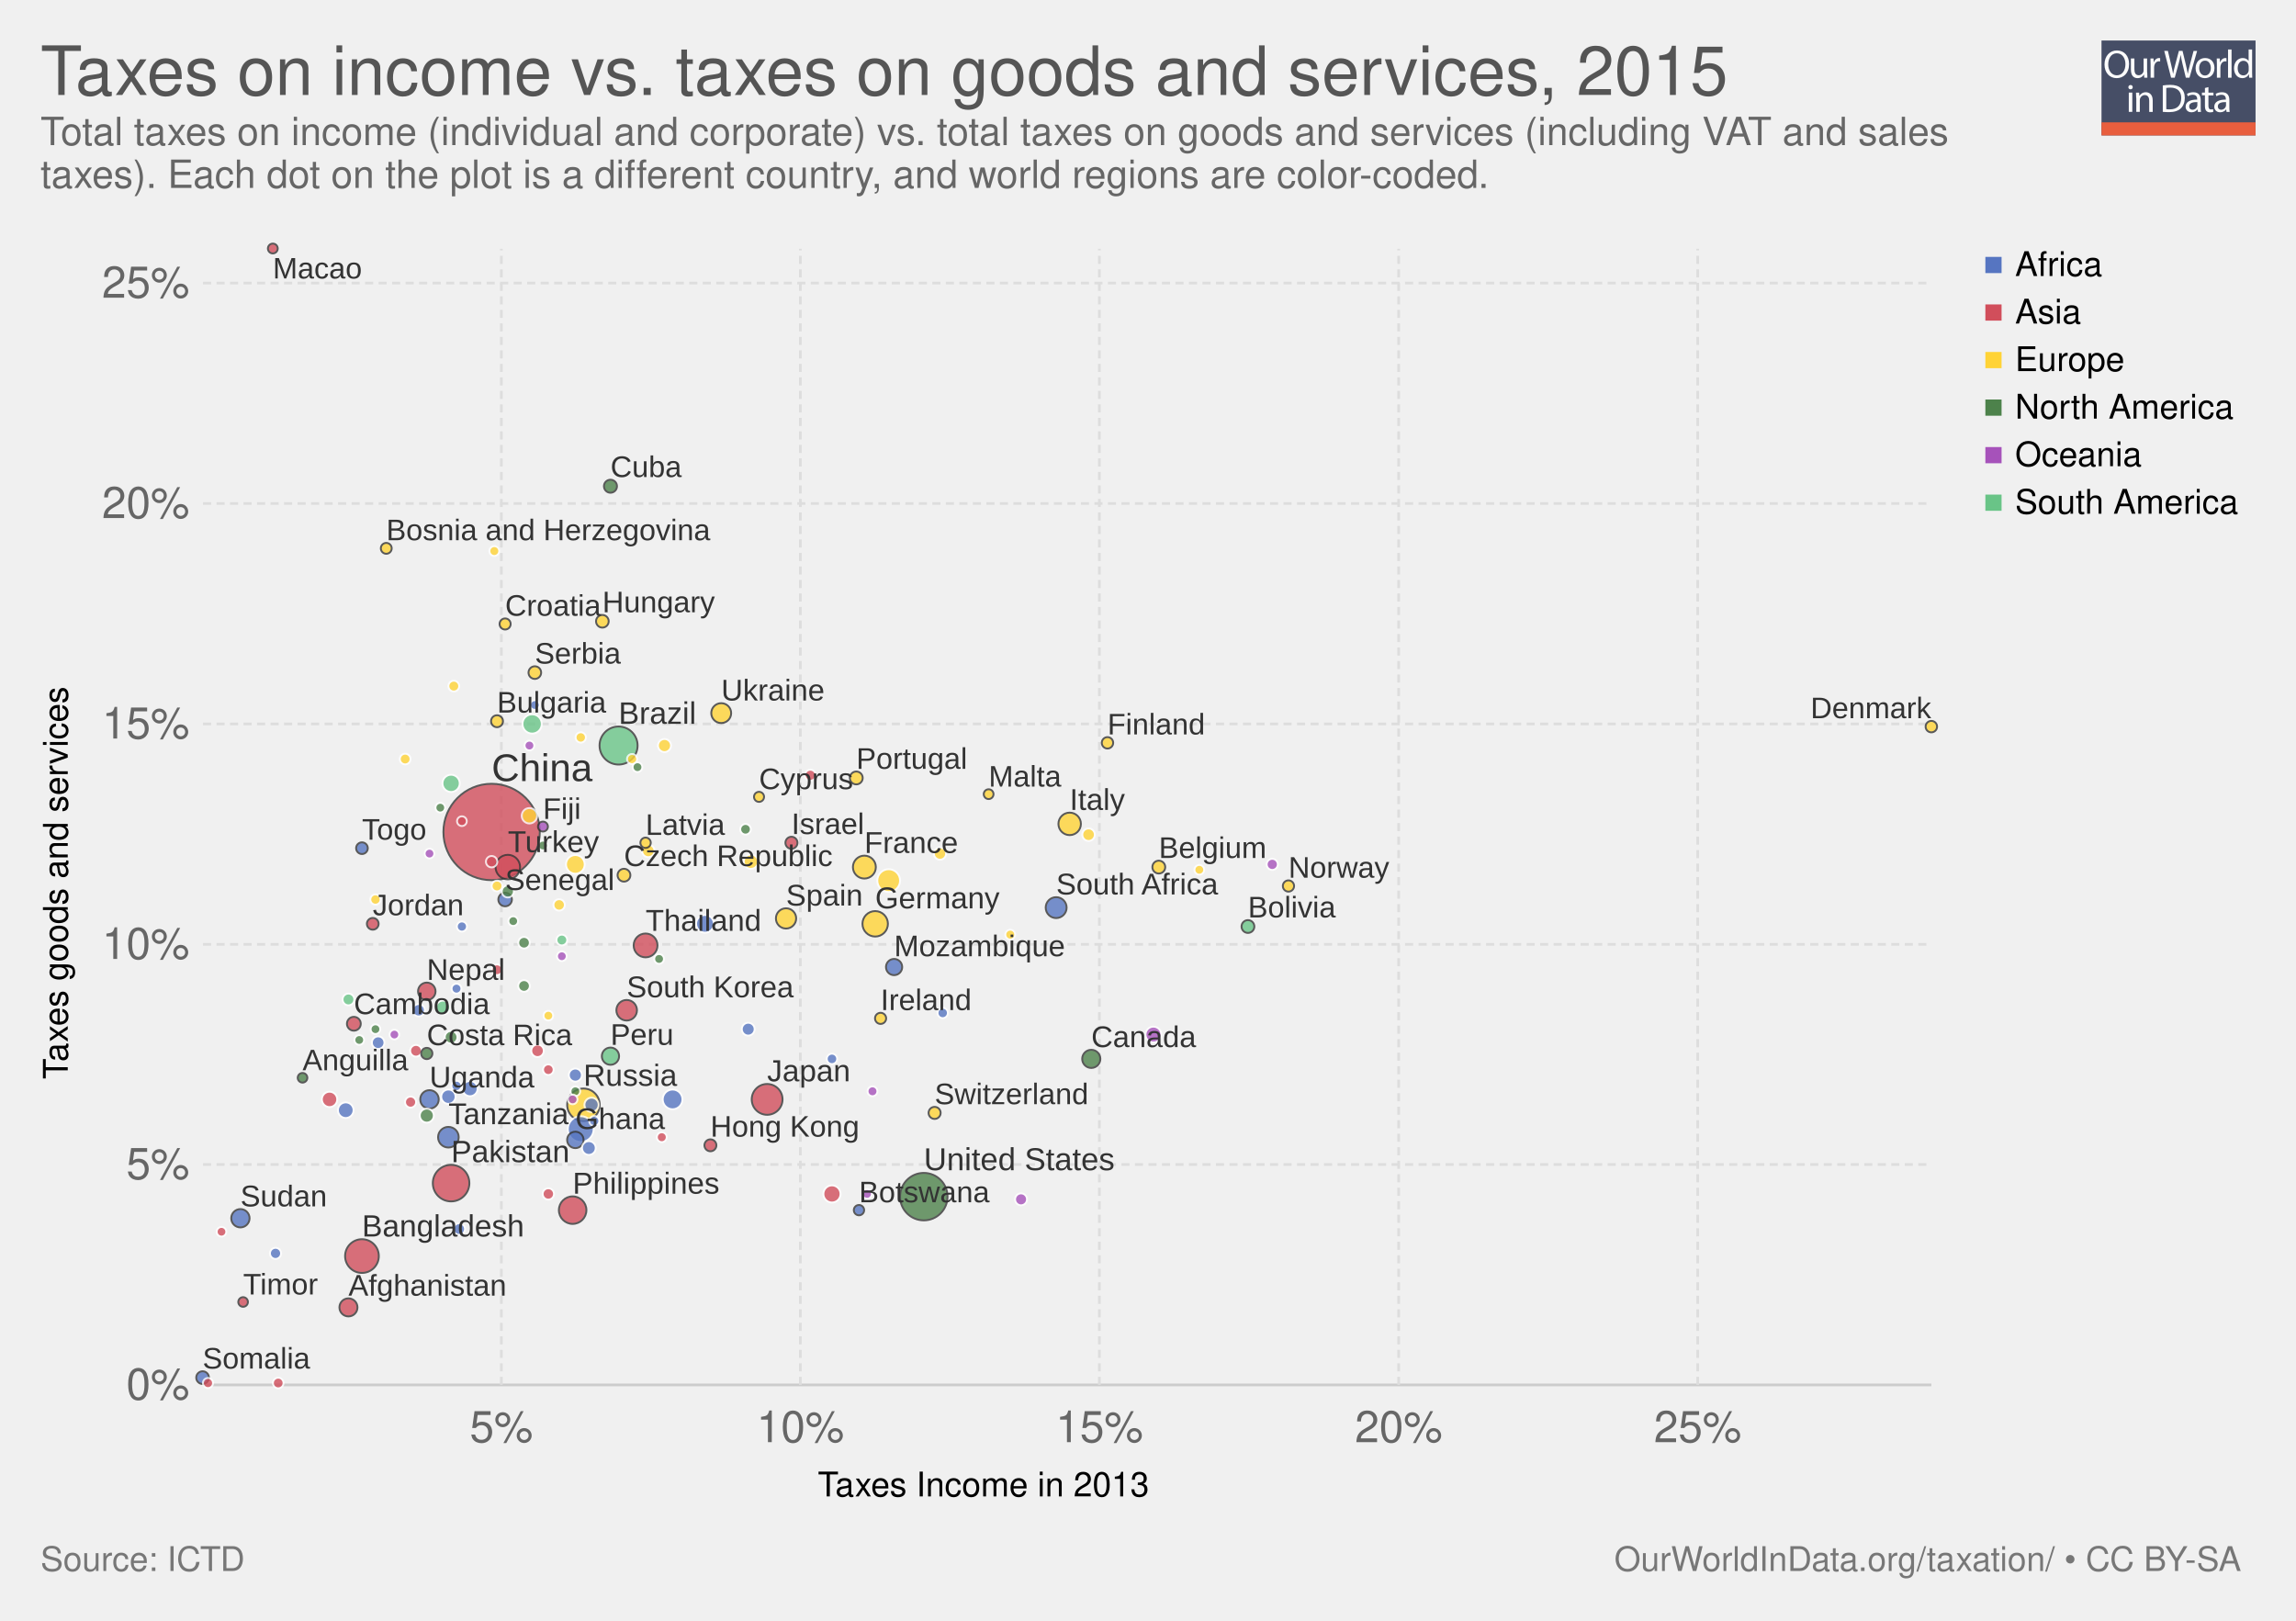
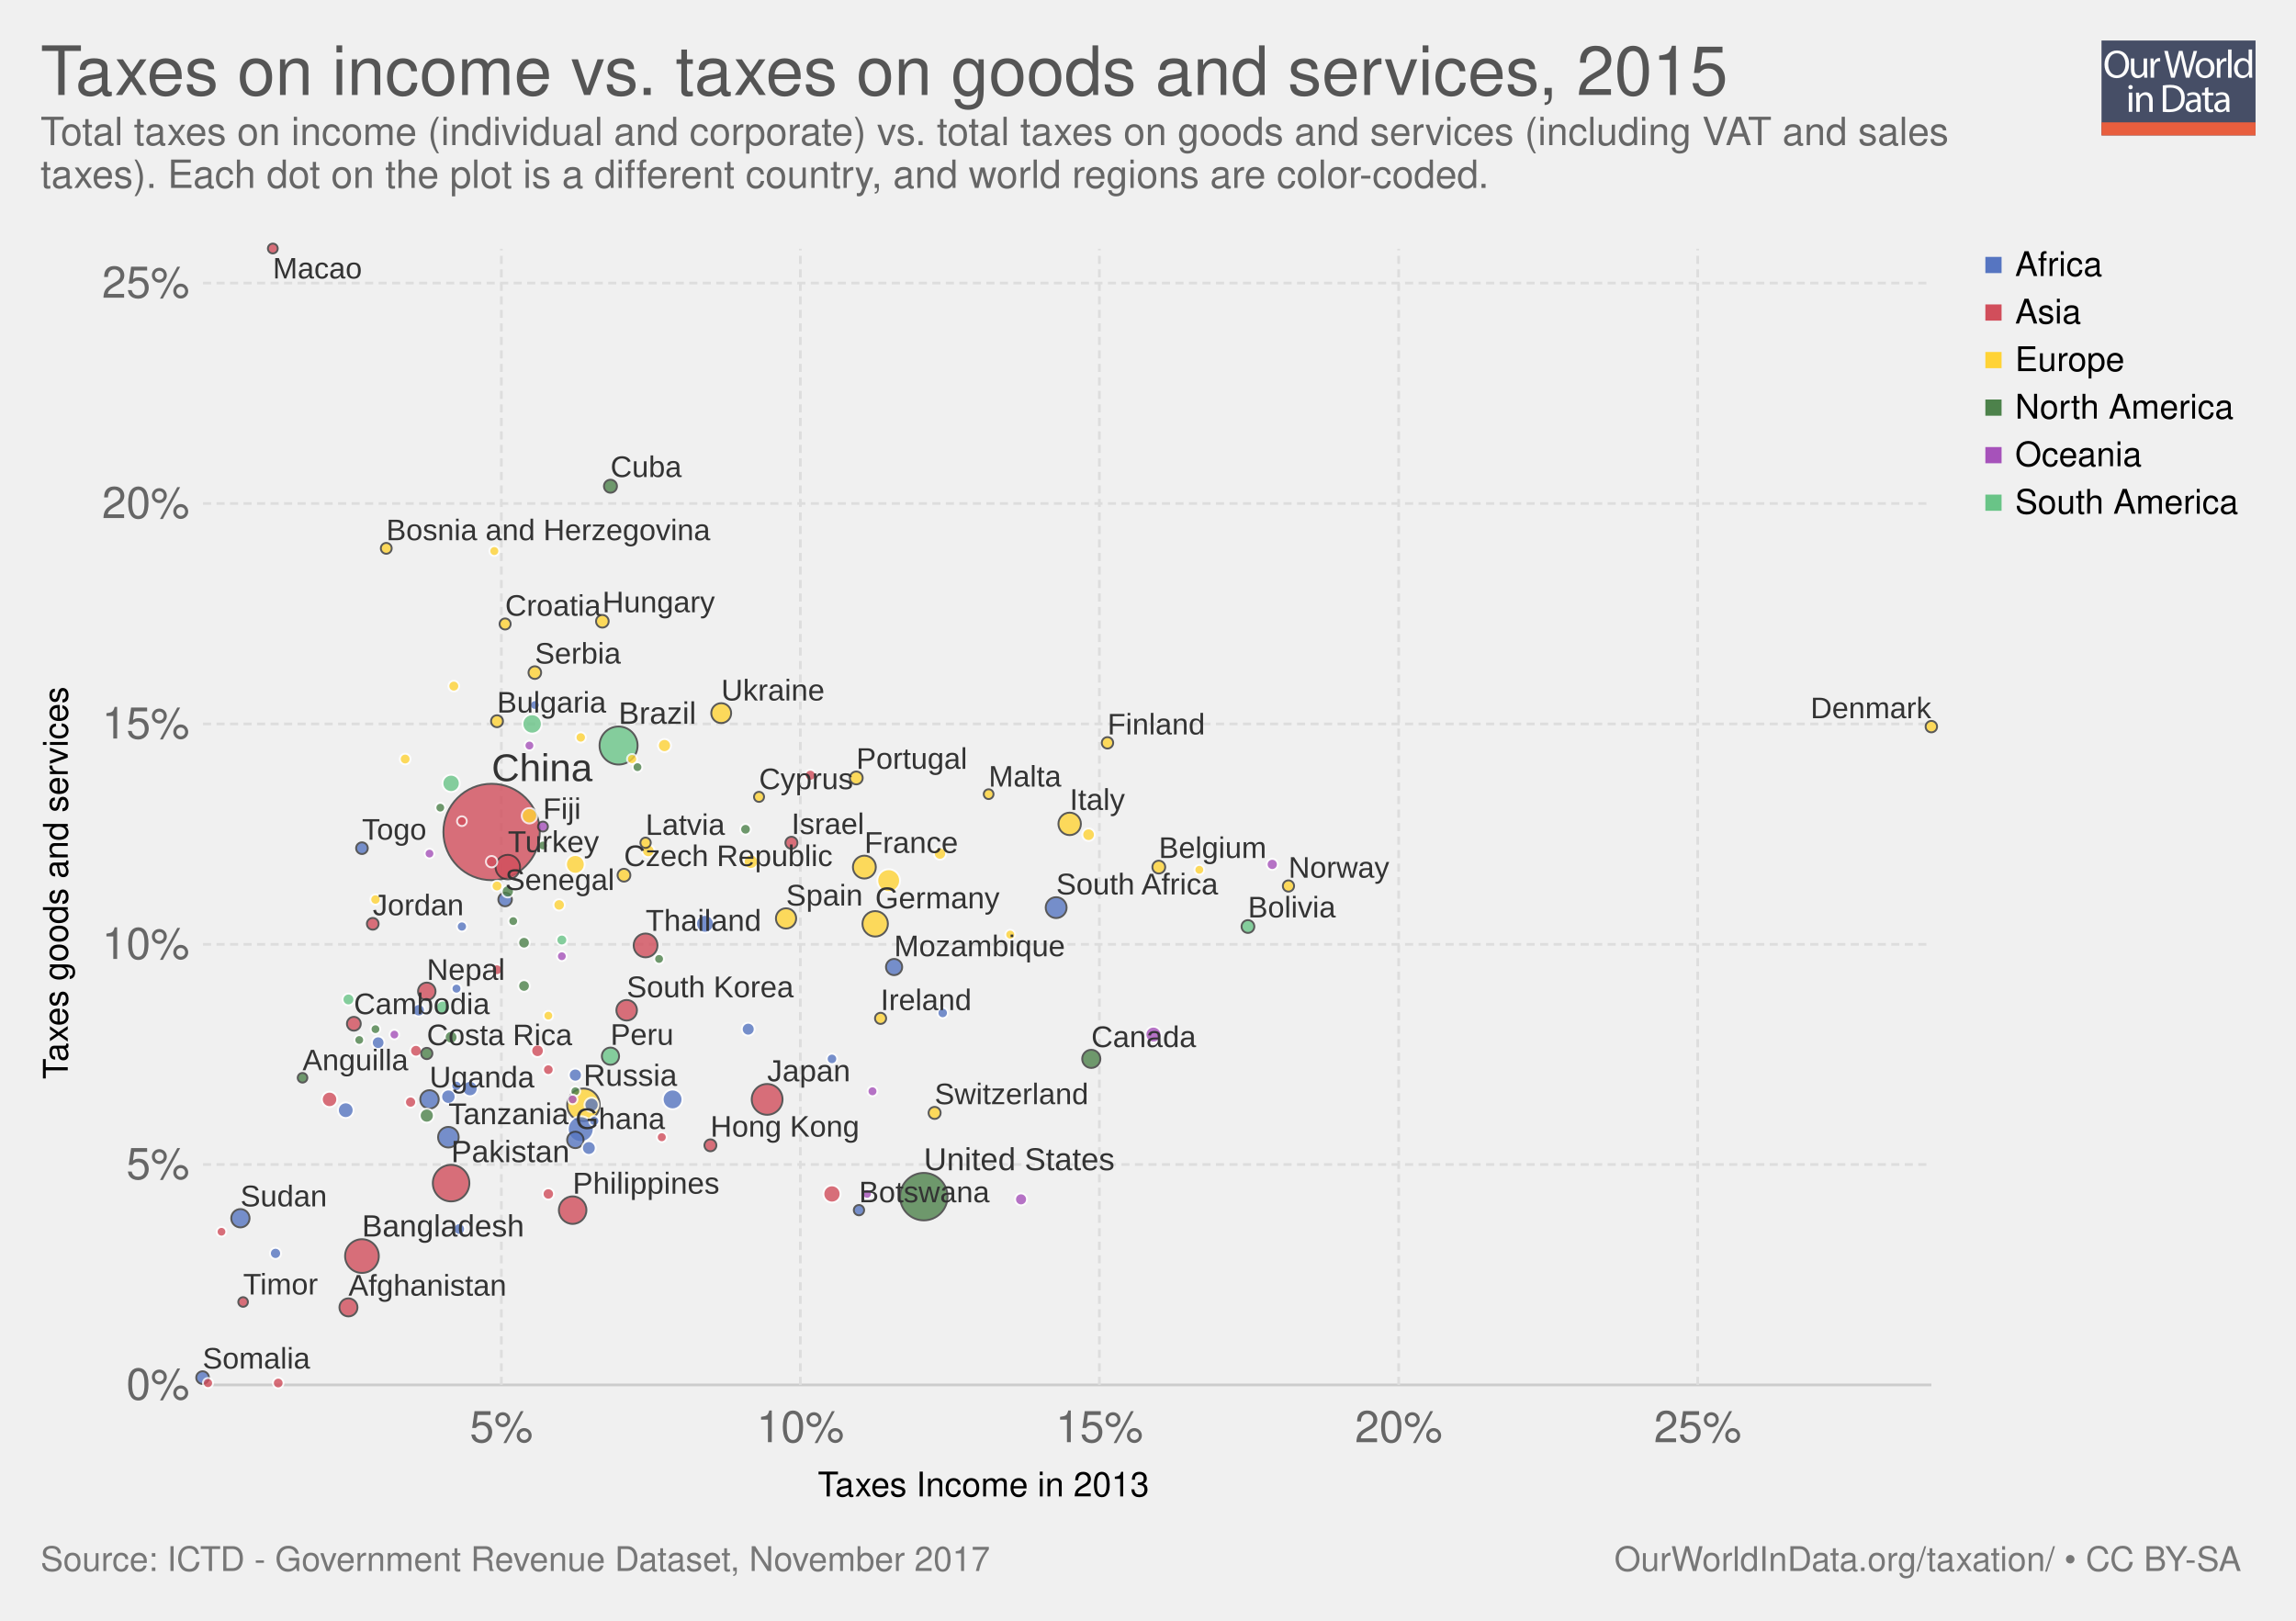
<svg xmlns="http://www.w3.org/2000/svg" xmlns:xlink="http://www.w3.org/1999/xlink" version="1.1" style="font-family: 'Helvetica Neue', Helvetica, Arial, sans-serif; font-size: 18px; background-color: white; text-rendering: optimizeLegibility; -webkit-font-smoothing: antialiased;" width="850" height="600">
  <g class="ChartTab">
    <g class="HeaderView">
      <g opacity="0.8" transform="translate(778, 15) scale(0.27)">
        <a xlink:href="https://ourworldindata.org" target="_blank">
          <g>
            <rect x="0" y="0" fill="#1B2543" width="211.2" height="130.1" />
            <rect x="0" y="112.2" fill="#E63912" width="211.2" height="17.9" />
            <g>
              <rect x="1.2" y="12.3" fill="none" width="210.2" height="99.2" />
              <path fill="#FFFFFF" d="M37.8,32.2c0,12.7-7.7,19.4-17.1,19.4c-9.7,0-16.6-7.5-16.6-18.7c0-11.7,7.3-19.3,17.1-19.3 C31.3,13.7,37.8,21.3,37.8,32.2z M9.2,32.8c0,7.9,4.3,14.9,11.8,14.9c7.5,0,11.8-6.9,11.8-15.3c0-7.3-3.8-14.9-11.8-14.9 C13.1,17.5,9.2,24.8,9.2,32.8z" />
              <path fill="#FFFFFF" d="M62.7,43.8c0,2.7,0.1,5.1,0.2,7.2h-4.3l-0.3-4.3h-0.1c-1.3,2.1-4,4.9-8.8,4.9c-4.2,0-9.1-2.3-9.1-11.6 V24.6h4.8v14.6c0,5,1.5,8.4,5.9,8.4c3.2,0,5.5-2.2,6.3-4.4c0.3-0.7,0.4-1.6,0.4-2.5V24.6h4.8V43.8z" />
              <path fill="#FFFFFF" d="M67.3,32.8c0-3.1-0.1-5.8-0.2-8.2h4.2l0.2,5.2h0.2c1.2-3.5,4.1-5.8,7.3-5.8c0.5,0,0.9,0.1,1.4,0.2v4.5 c-0.5-0.1-1-0.2-1.6-0.2c-3.4,0-5.8,2.6-6.5,6.2c-0.1,0.7-0.2,1.4-0.2,2.2V51h-4.8V32.8z" />
              <path fill="#FFFFFF" d="M95.4,51l-9.4-36.8h5l4.4,18.6c1.1,4.6,2.1,9.2,2.7,12.7h0.1c0.6-3.7,1.8-8,3-12.8l4.9-18.5h5l4.5,18.7 c1,4.4,2,8.7,2.6,12.6h0.1c0.8-4,1.8-8.1,3-12.7l4.9-18.5h4.9L120.6,51h-5L111,31.9c-1.1-4.7-1.9-8.3-2.4-12h-0.1 c-0.7,3.7-1.5,7.3-2.8,12L100.4,51H95.4z" />
              <path fill="#FFFFFF" d="M154.9,37.6c0,9.8-6.8,14-13.2,14c-7.2,0-12.7-5.2-12.7-13.6c0-8.8,5.8-14,13.1-14 C149.8,24,154.9,29.5,154.9,37.6z M133.9,37.9c0,5.8,3.3,10.1,8,10.1c4.6,0,8-4.3,8-10.3c0-4.5-2.2-10.1-7.9-10.1 C136.3,27.6,133.9,32.8,133.9,37.9z" />
              <path fill="#FFFFFF" d="M158.2,32.8c0-3.1-0.1-5.8-0.2-8.2h4.2l0.2,5.2h0.2c1.2-3.5,4.1-5.8,7.3-5.8c0.5,0,0.9,0.1,1.4,0.2v4.5 c-0.5-0.1-1-0.2-1.6-0.2c-3.4,0-5.8,2.6-6.5,6.2c-0.1,0.7-0.2,1.4-0.2,2.2V51h-4.8V32.8z" />
              <path fill="#FFFFFF" d="M173.5,12.3h4.8V51h-4.8V12.3z" />
              <path fill="#FFFFFF" d="M206.5,12.3v31.9c0,2.3,0.1,5,0.2,6.8h-4.3l-0.2-4.6H202c-1.5,2.9-4.7,5.2-9,5.2 c-6.4,0-11.3-5.4-11.3-13.4c-0.1-8.8,5.4-14.2,11.9-14.2c4,0,6.8,1.9,8,4h0.1V12.3H206.5z M201.7,35.4c0-0.6-0.1-1.4-0.2-2 c-0.7-3.1-3.3-5.6-6.9-5.6c-5,0-7.9,4.4-7.9,10.2c0,5.3,2.6,9.8,7.8,9.8c3.2,0,6.2-2.1,7.1-5.7c0.2-0.7,0.2-1.3,0.2-2.1V35.4z" />
              <path fill="#FFFFFF" d="M42.8,64c0.1,1.6-1.1,2.9-3.1,2.9c-1.7,0-2.9-1.3-2.9-2.9c0-1.7,1.3-3,3-3C41.7,61,42.8,62.3,42.8,64z M37.4,97.8V71.4h4.8v26.4H37.4z" />
              <path fill="#FFFFFF" d="M47.5,78.6c0-2.7-0.1-5-0.2-7.1h4.3l0.3,4.4h0.1c1.3-2.5,4.4-5,8.8-5c3.7,0,9.4,2.2,9.4,11.2v15.8h-4.8 V82.6c0-4.3-1.6-7.8-6.1-7.8c-3.2,0-5.6,2.2-6.5,4.9c-0.2,0.6-0.3,1.4-0.3,2.2v15.9h-4.8V78.6z" />
              <path fill="#FFFFFF" d="M84,61.6c2.9-0.4,6.3-0.8,10.1-0.8c6.8,0,11.7,1.6,14.9,4.6c3.3,3,5.2,7.3,5.2,13.2c0,6-1.9,10.9-5.3,14.3 c-3.4,3.4-9.1,5.3-16.3,5.3c-3.4,0-6.2-0.2-8.6-0.4V61.6z M88.8,94.1c1.2,0.2,3,0.3,4.8,0.3c10.2,0,15.7-5.7,15.7-15.6 c0.1-8.7-4.9-14.2-14.9-14.2c-2.5,0-4.3,0.2-5.6,0.5V94.1z" />
              <path fill="#FFFFFF" d="M132.1,97.8l-0.4-3.3h-0.2c-1.5,2.1-4.3,3.9-8.1,3.9c-5.4,0-8.1-3.8-8.1-7.6c0-6.4,5.7-9.9,15.9-9.8v-0.5 c0-2.2-0.6-6.1-6-6.1c-2.5,0-5,0.8-6.9,2l-1.1-3.2c2.2-1.4,5.4-2.3,8.7-2.3c8.1,0,10.1,5.5,10.1,10.8v9.9c0,2.3,0.1,4.5,0.4,6.3 H132.1z M131.4,84.4c-5.3-0.1-11.2,0.8-11.2,5.9c0,3.1,2.1,4.6,4.5,4.6c3.4,0,5.6-2.2,6.4-4.4c0.2-0.5,0.3-1,0.3-1.5V84.4z" />
              <path fill="#FFFFFF" d="M146.6,63.9v7.6h6.9v3.7h-6.9v14.2c0,3.3,0.9,5.1,3.6,5.1c1.3,0,2.2-0.2,2.8-0.3l0.2,3.6 c-0.9,0.4-2.4,0.7-4.3,0.7c-2.2,0-4-0.7-5.2-2c-1.4-1.4-1.9-3.8-1.9-6.9V75.1h-4.1v-3.7h4.1v-6.3L146.6,63.9z" />
              <path fill="#FFFFFF" d="M171.4,97.8l-0.4-3.3h-0.2c-1.5,2.1-4.3,3.9-8.1,3.9c-5.4,0-8.1-3.8-8.1-7.6c0-6.4,5.7-9.9,15.9-9.8v-0.5 c0-2.2-0.6-6.1-6-6.1c-2.5,0-5,0.8-6.9,2l-1.1-3.2c2.2-1.4,5.4-2.3,8.7-2.3c8.1,0,10.1,5.5,10.1,10.8v9.9c0,2.3,0.1,4.5,0.4,6.3 H171.4z M170.7,84.4c-5.3-0.1-11.2,0.8-11.2,5.9c0,3.1,2.1,4.6,4.5,4.6c3.4,0,5.6-2.2,6.4-4.4c0.2-0.5,0.3-1,0.3-1.5V84.4z" />
            </g>
          </g>
        </a>
      </g>
      <a href="https://ourworldindata.org/grapher/taxes-on-income-vs-taxes-on-goods-and-services" target="_blank">
        <text font-size="25.20" x="15.0" y="35.2" fill="#555">
          <tspan x="15" y="35.16">Taxes on income vs. taxes on goods and services, 2015</tspan>
        </text>
      </a>
      <text font-size="14.40" x="15.0" y="53.7" fill="#666">
        <tspan x="15" y="53.72">Total taxes on income (individual and corporate) vs. total taxes on goods and services (including VAT and sales</tspan>
        <tspan x="15" y="69.56">taxes). Each dot on the plot is a different country, and world regions are color-coded.</tspan>
      </text>
    </g>
    <g>
      <g class="AxisBoxView">
        <g class="HorizontalAxis">
          <text font-size="12.60" x="302.8" y="554.0">
            <tspan x="302.756" y="553.98">Taxes Income in 2013</tspan>
          </text>
          <text x="185.6" y="533.9" fill="#666" text-anchor="middle" font-size="16.2">5%</text>
          <text x="296.3" y="533.9" fill="#666" text-anchor="middle" font-size="16.2">10%</text>
          <text x="407" y="533.9" fill="#666" text-anchor="middle" font-size="16.2">15%</text>
          <text x="517.8" y="533.9" fill="#666" text-anchor="middle" font-size="16.2">20%</text>
          <text x="628.5" y="533.9" fill="#666" text-anchor="middle" font-size="16.2">25%</text>
        </g>
        <g class="VerticalAxis">
          <text font-size="12.60" x="-399.5" y="25.1" transform="rotate(-90)">
            <tspan x="-399.522" y="25.08">Taxes  goods and services</tspan>
          </text>
          <text x="70.16" y="512.7" fill="#666" dominant-baseline="middle" text-anchor="end" font-size="16.2">0%</text>
          <text x="70.16" y="431.1" fill="#666" dominant-baseline="middle" text-anchor="end" font-size="16.2">5%</text>
          <text x="70.16" y="349.6" fill="#666" dominant-baseline="middle" text-anchor="end" font-size="16.2">10%</text>
          <text x="70.16" y="268" fill="#666" dominant-baseline="middle" text-anchor="end" font-size="16.2">15%</text>
          <text x="70.16" y="186.4" fill="#666" dominant-baseline="middle" text-anchor="end" font-size="16.2">20%</text>
          <text x="70.16" y="104.8" fill="#666" dominant-baseline="middle" text-anchor="end" font-size="16.2">25%</text>
        </g>
        <g class="AxisGridLines">
          <line x1="75.16" y1="512.7" x2="715.00" y2="512.7" stroke="#ccc" />
          <line x1="75.16" y1="431.1" x2="715.00" y2="431.1" stroke="#ddd" stroke-dasharray="3,2" />
          <line x1="75.16" y1="349.6" x2="715.00" y2="349.6" stroke="#ddd" stroke-dasharray="3,2" />
          <line x1="75.16" y1="268" x2="715.00" y2="268" stroke="#ddd" stroke-dasharray="3,2" />
          <line x1="75.16" y1="186.4" x2="715.00" y2="186.4" stroke="#ddd" stroke-dasharray="3,2" />
          <line x1="75.16" y1="104.8" x2="715.00" y2="104.8" stroke="#ddd" stroke-dasharray="3,2" />
        </g>
        <g class="AxisGridLines">
          <line x1="185.6" y1="512.70" x2="185.6" y2="92.10" stroke="#ddd" stroke-dasharray="3,2" />
          <line x1="296.3" y1="512.70" x2="296.3" y2="92.10" stroke="#ddd" stroke-dasharray="3,2" />
          <line x1="407" y1="512.70" x2="407" y2="92.10" stroke="#ddd" stroke-dasharray="3,2" />
          <line x1="517.8" y1="512.70" x2="517.8" y2="92.10" stroke="#ddd" stroke-dasharray="3,2" />
          <line x1="628.5" y1="512.70" x2="628.5" y2="92.10" stroke="#ddd" stroke-dasharray="3,2" />
        </g>
      </g>
      <g clip-path="url(#scatterBounds-1)" font-family="Arial Narrow, Arial, sans-serif" class="PointsWithLabels clickable">
        <rect x="75.162" y="92.1" width="639.838" height="420.6" fill="rgba(255,255,255,0)" />
        <defs>
          <clipPath id="scatterBounds-1">
            <rect x="65.162" y="82.1" width="659.838" height="440.6" />
          </clipPath>
        </defs>
        <g class="key-China_0">
          <circle cx="182.00" cy="308.00" r="17.84" fill="#d14e5b" opacity="0.8" stroke="#333" stroke-width="0.7" />
        </g>
        <g class="key-United-States_0">
          <circle cx="342.00" cy="443.00" r="8.78" fill="#4d824b" opacity="0.8" stroke="#333" stroke-width="0.7" />
        </g>
        <g class="key-Brazil_0">
          <circle cx="229.00" cy="276.00" r="7.04" fill="#69c487" opacity="0.8" stroke="#333" stroke-width="0.7" />
        </g>
        <g class="key-Pakistan_0">
          <circle cx="167.00" cy="438.00" r="6.76" fill="#d14e5b" opacity="0.8" stroke="#333" stroke-width="0.7" />
        </g>
        <g class="key-Bangladesh_0">
          <circle cx="134.00" cy="465.00" r="6.24" fill="#d14e5b" opacity="0.8" stroke="#333" stroke-width="0.7" />
        </g>
        <g class="key-Russia_0">
          <circle cx="216.00" cy="409.00" r="6.02" fill="#ffd336" opacity="0.8" stroke="#333" stroke-width="0.7" />
        </g>
        <g class="key-Japan_0">
          <circle cx="284.00" cy="407.00" r="5.70" fill="#d14e5b" opacity="0.8" stroke="#333" stroke-width="0.7" />
        </g>
        <g class="key-Philippines_0">
          <circle cx="212.00" cy="448.00" r="5.09" fill="#d14e5b" opacity="0.8" stroke="#333" stroke-width="0.7" />
        </g>
        <g class="key-Egypt_0">
          <circle cx="215.00" cy="418.00" r="4.79" fill="#5675c1" opacity="0.8" stroke="#fff" stroke-width="0.7" />
        </g>
        <g class="key-Germany_0">
          <circle cx="324.00" cy="342.00" r="4.71" fill="#ffd336" opacity="0.8" stroke="#333" stroke-width="0.7" />
        </g>
        <g class="key-Turkey_0">
          <circle cx="188.00" cy="321.00" r="4.54" fill="#d14e5b" opacity="0.8" stroke="#333" stroke-width="0.7" />
        </g>
        <g class="key-Thailand_0">
          <circle cx="239.00" cy="350.00" r="4.41" fill="#d14e5b" opacity="0.8" stroke="#333" stroke-width="0.7" />
        </g>
        <g class="key-France_0">
          <circle cx="320.00" cy="321.00" r="4.24" fill="#ffd336" opacity="0.8" stroke="#333" stroke-width="0.7" />
        </g>
        <g class="key-United-Kingdom_0">
          <circle cx="329.00" cy="326.00" r="4.22" fill="#ffd336" opacity="0.8" stroke="#fff" stroke-width="0.7" />
        </g>
        <g class="key-Italy_0">
          <circle cx="396.00" cy="305.00" r="4.16" fill="#ffd336" opacity="0.8" stroke="#333" stroke-width="0.7" />
        </g>
        <g class="key-South-Africa_0">
          <circle cx="391.00" cy="336.00" r="3.87" fill="#5675c1" opacity="0.8" stroke="#333" stroke-width="0.7" />
        </g>
        <g class="key-Tanzania_0">
          <circle cx="166.00" cy="421.00" r="3.82" fill="#5675c1" opacity="0.8" stroke="#333" stroke-width="0.7" />
        </g>
        <g class="key-South-Korea_0">
          <circle cx="232.00" cy="374.00" r="3.81" fill="#d14e5b" opacity="0.8" stroke="#333" stroke-width="0.7" />
        </g>
        <g class="key-Spain_0">
          <circle cx="291.00" cy="340.00" r="3.75" fill="#ffd336" opacity="0.8" stroke="#333" stroke-width="0.7" />
        </g>
        <g class="key-Ukraine_0">
          <circle cx="267.00" cy="264.00" r="3.68" fill="#ffd336" opacity="0.8" stroke="#333" stroke-width="0.7" />
        </g>
        <g class="key-Kenya_0">
          <circle cx="249.00" cy="407.00" r="3.66" fill="#5675c1" opacity="0.8" stroke="#fff" stroke-width="0.7" />
        </g>
        <g class="key-Argentina_0">
          <circle cx="197.00" cy="268.00" r="3.58" fill="#69c487" opacity="0.8" stroke="#fff" stroke-width="0.7" />
        </g>
        <g class="key-Poland_0">
          <circle cx="213.00" cy="320.00" r="3.47" fill="#ffd336" opacity="0.8" stroke="#fff" stroke-width="0.7" />
        </g>
        <g class="key-Uganda_0">
          <circle cx="159.00" cy="407.00" r="3.42" fill="#5675c1" opacity="0.8" stroke="#333" stroke-width="0.7" />
        </g>
        <g class="key-Sudan_0">
          <circle cx="89.00" cy="451.00" r="3.39" fill="#5675c1" opacity="0.8" stroke="#333" stroke-width="0.7" />
        </g>
        <g class="key-Canada_0">
          <circle cx="404.00" cy="392.00" r="3.36" fill="#4d824b" opacity="0.8" stroke="#333" stroke-width="0.7" />
        </g>
        <g class="key-Afghanistan_0">
          <circle cx="129.00" cy="484.00" r="3.34" fill="#d14e5b" opacity="0.8" stroke="#333" stroke-width="0.7" />
        </g>
        <g class="key-Morocco_0">
          <circle cx="261.00" cy="342.00" r="3.29" fill="#5675c1" opacity="0.8" stroke="#fff" stroke-width="0.7" />
        </g>
        <g class="key-Nepal_0">
          <circle cx="158.00" cy="367.00" r="3.24" fill="#d14e5b" opacity="0.8" stroke="#333" stroke-width="0.7" />
        </g>
        <g class="key-Venezuela_0">
          <circle cx="167.00" cy="290.00" r="3.20" fill="#69c487" opacity="0.8" stroke="#fff" stroke-width="0.7" />
        </g>
        <g class="key-Peru_0">
          <circle cx="226.00" cy="391.00" r="3.19" fill="#69c487" opacity="0.8" stroke="#333" stroke-width="0.7" />
        </g>
        <g class="key-Malaysia_0">
          <circle cx="308.00" cy="442.00" r="3.18" fill="#d14e5b" opacity="0.8" stroke="#fff" stroke-width="0.7" />
        </g>
        <g class="key-Ghana_0">
          <circle cx="213.00" cy="422.00" r="3.04" fill="#5675c1" opacity="0.8" stroke="#333" stroke-width="0.7" />
        </g>
        <g class="key-Mozambique_0">
          <circle cx="331.00" cy="358.00" r="3.00" fill="#5675c1" opacity="0.8" stroke="#333" stroke-width="0.7" />
        </g>
        <g class="key-Australia_0">
          <circle cx="427.00" cy="383.00" r="2.93" fill="#a652ba" opacity="0.8" stroke="#fff" stroke-width="0.7" />
        </g>
        <g class="key-Madagascar_0">
          <circle cx="128.00" cy="411.00" r="2.90" fill="#5675c1" opacity="0.8" stroke="#fff" stroke-width="0.7" />
        </g>
        <g class="key-Sri-Lanka_0">
          <circle cx="122.00" cy="407.00" r="2.85" fill="#d14e5b" opacity="0.8" stroke="#fff" stroke-width="0.7" />
        </g>
        <g class="key-Romania_0">
          <circle cx="196.00" cy="302.00" r="2.85" fill="#ffd336" opacity="0.8" stroke="#fff" stroke-width="0.7" />
        </g>
        <g class="key-Cameroon_0">
          <circle cx="174.00" cy="403.00" r="2.83" fill="#5675c1" opacity="0.8" stroke="#fff" stroke-width="0.7" />
        </g>
        <g class="key-Mali_0">
          <circle cx="166.00" cy="406.00" r="2.66" fill="#5675c1" opacity="0.8" stroke="#fff" stroke-width="0.7" />
        </g>
        <g class="key-Netherlands_0">
          <circle cx="278.00" cy="319.00" r="2.66" fill="#ffd336" opacity="0.8" stroke="#fff" stroke-width="0.7" />
        </g>
        <g class="key-Malawi_0">
          <circle cx="219.00" cy="409.00" r="2.64" fill="#5675c1" opacity="0.8" stroke="#fff" stroke-width="0.7" />
        </g>
        <g class="key-Guatemala_0">
          <circle cx="158.00" cy="413.00" r="2.60" fill="#4d824b" opacity="0.8" stroke="#fff" stroke-width="0.7" />
        </g>
        <g class="key-Ecuador_0">
          <circle cx="164.00" cy="373.00" r="2.58" fill="#69c487" opacity="0.8" stroke="#fff" stroke-width="0.7" />
        </g>
        <g class="key-Cambodia_0">
          <circle cx="131.00" cy="379.00" r="2.56" fill="#d14e5b" opacity="0.8" stroke="#333" stroke-width="0.7" />
        </g>
        <g class="key-Zambia_0">
          <circle cx="218.00" cy="425.00" r="2.55" fill="#5675c1" opacity="0.8" stroke="#fff" stroke-width="0.7" />
        </g>
        <g class="key-Senegal_0">
          <circle cx="187.00" cy="333.00" r="2.51" fill="#5675c1" opacity="0.8" stroke="#333" stroke-width="0.7" />
        </g>
        <g class="key-Rwanda_0">
          <circle cx="213.00" cy="398.00" r="2.42" fill="#5675c1" opacity="0.8" stroke="#fff" stroke-width="0.7" />
        </g>
        <g class="key-Greece_0">
          <circle cx="246.00" cy="276.00" r="2.42" fill="#ffd336" opacity="0.8" stroke="#fff" stroke-width="0.7" />
        </g>
        <g class="key-Cuba_0">
          <circle cx="226.00" cy="180.00" r="2.41" fill="#4d824b" opacity="0.8" stroke="#333" stroke-width="0.7" />
        </g>
        <g class="key-Belgium_0">
          <circle cx="429.00" cy="321.00" r="2.38" fill="#ffd336" opacity="0.8" stroke="#333" stroke-width="0.7" />
        </g>
        <g class="key-Tunisia_0">
          <circle cx="277.00" cy="381.00" r="2.38" fill="#5675c1" opacity="0.8" stroke="#fff" stroke-width="0.7" />
        </g>
        <g class="key-Portugal_0">
          <circle cx="317.00" cy="288.00" r="2.38" fill="#ffd336" opacity="0.8" stroke="#333" stroke-width="0.7" />
        </g>
        <g class="key-Czech-Republic_0">
          <circle cx="231.00" cy="324.00" r="2.37" fill="#ffd336" opacity="0.8" stroke="#333" stroke-width="0.7" />
        </g>
        <g class="key-Bolivia_0">
          <circle cx="462.00" cy="343.00" r="2.37" fill="#69c487" opacity="0.8" stroke="#333" stroke-width="0.7" />
        </g>
        <g class="key-Dominican-Republic_0">
          <circle cx="167.00" cy="384.00" r="2.36" fill="#4d824b" opacity="0.8" stroke="#fff" stroke-width="0.7" />
        </g>
        <g class="key-Somalia_0">
          <circle cx="75.00" cy="510.00" r="2.35" fill="#5675c1" opacity="0.8" stroke="#333" stroke-width="0.7" />
        </g>
        <g class="key-Hungary_0">
          <circle cx="223.00" cy="230.00" r="2.34" fill="#ffd336" opacity="0.8" stroke="#333" stroke-width="0.7" />
        </g>
        <g class="key-Serbia_0">
          <circle cx="198.00" cy="249.00" r="2.34" fill="#ffd336" opacity="0.8" stroke="#333" stroke-width="0.7" />
        </g>
        <g class="key-Benin_0">
          <circle cx="140.00" cy="386.00" r="2.33" fill="#5675c1" opacity="0.8" stroke="#fff" stroke-width="0.7" />
        </g>
        <g class="key-Sweden_0">
          <circle cx="403.00" cy="309.00" r="2.32" fill="#ffd336" opacity="0.8" stroke="#fff" stroke-width="0.7" />
        </g>
        <g class="key-Azerbaijan_0">
          <circle cx="199.00" cy="389.00" r="2.32" fill="#d14e5b" opacity="0.8" stroke="#fff" stroke-width="0.7" />
        </g>
        <g class="key-Belarus_0">
          <circle cx="240.00" cy="315.00" r="2.32" fill="#ffd336" opacity="0.8" stroke="#fff" stroke-width="0.7" />
        </g>
        <g class="key-Burundi_0">
          <circle cx="155.00" cy="374.00" r="2.29" fill="#5675c1" opacity="0.8" stroke="#fff" stroke-width="0.7" />
        </g>
        <g class="key-Austria_0">
          <circle cx="348.00" cy="316.00" r="2.27" fill="#ffd336" opacity="0.8" stroke="#fff" stroke-width="0.7" />
        </g>
        <g class="key-Honduras_0">
          <circle cx="188.00" cy="330.00" r="2.25" fill="#4d824b" opacity="0.8" stroke="#fff" stroke-width="0.7" />
        </g>
        <g class="key-Israel_0">
          <circle cx="293.00" cy="312.00" r="2.23" fill="#d14e5b" opacity="0.8" stroke="#333" stroke-width="0.7" />
        </g>
        <g class="key-Switzerland_0">
          <circle cx="346.00" cy="412.00" r="2.23" fill="#ffd336" opacity="0.8" stroke="#333" stroke-width="0.7" />
        </g>
        <g class="key-Bulgaria_0">
          <circle cx="184.00" cy="267.00" r="2.21" fill="#ffd336" opacity="0.8" stroke="#333" stroke-width="0.7" />
        </g>
        <g class="key-Papua-New-Guinea_0">
          <circle cx="378.00" cy="444.00" r="2.21" fill="#a652ba" opacity="0.8" stroke="#fff" stroke-width="0.7" />
        </g>
        <g class="key-Hong-Kong_0">
          <circle cx="263.00" cy="424.00" r="2.21" fill="#d14e5b" opacity="0.8" stroke="#333" stroke-width="0.7" />
        </g>
        <g class="key-Paraguay_0">
          <circle cx="129.00" cy="370.00" r="2.18" fill="#69c487" opacity="0.8" stroke="#fff" stroke-width="0.7" />
        </g>
        <g class="key-Jordan_0">
          <circle cx="138.00" cy="342.00" r="2.17" fill="#d14e5b" opacity="0.8" stroke="#333" stroke-width="0.7" />
        </g>
        <g class="key-Laos_0">
          <circle cx="154.00" cy="389.00" r="2.16" fill="#d14e5b" opacity="0.8" stroke="#fff" stroke-width="0.7" />
        </g>
        <g class="key-Togo_0">
          <circle cx="134.00" cy="314.00" r="2.16" fill="#5675c1" opacity="0.8" stroke="#333" stroke-width="0.7" />
        </g>
        <g class="key-El-Salvador_0">
          <circle cx="194.00" cy="365.00" r="2.15" fill="#4d824b" opacity="0.8" stroke="#fff" stroke-width="0.7" />
        </g>
        <g class="key-Sierra-Leone_0">
          <circle cx="170.00" cy="455.00" r="2.15" fill="#5675c1" opacity="0.8" stroke="#fff" stroke-width="0.7" />
        </g>
        <g class="key-Nicaragua_0">
          <circle cx="194.00" cy="349.00" r="2.14" fill="#4d824b" opacity="0.8" stroke="#fff" stroke-width="0.7" />
        </g>
        <g class="key-Denmark_0">
          <circle cx="715.00" cy="269.00" r="2.12" fill="#ffd336" opacity="0.8" stroke="#333" stroke-width="0.7" />
        </g>
        <g class="key-Kyrgyzstan_0">
          <circle cx="182.00" cy="319.00" r="2.11" fill="#d14e5b" opacity="0.8" stroke="#fff" stroke-width="0.7" />
        </g>
        <g class="key-Slovakia_0">
          <circle cx="207.00" cy="335.00" r="2.11" fill="#ffd336" opacity="0.8" stroke="#fff" stroke-width="0.7" />
        </g>
        <g class="key-Finland_0">
          <circle cx="410.00" cy="275.00" r="2.11" fill="#ffd336" opacity="0.8" stroke="#333" stroke-width="0.7" />
        </g>
        <g class="key-Singapore_0">
          <circle cx="203.00" cy="442.00" r="2.10" fill="#d14e5b" opacity="0.8" stroke="#fff" stroke-width="0.7" />
        </g>
        <g class="key-Norway_0">
          <circle cx="477.00" cy="328.00" r="2.08" fill="#ffd336" opacity="0.8" stroke="#333" stroke-width="0.7" />
        </g>
        <g class="key-Costa-Rica_0">
          <circle cx="158.00" cy="390.00" r="2.08" fill="#4d824b" opacity="0.8" stroke="#333" stroke-width="0.7" />
        </g>
        <g class="key-Central-African-Republic_0">
          <circle cx="102.00" cy="464.00" r="2.06" fill="#5675c1" opacity="0.8" stroke="#fff" stroke-width="0.7" />
        </g>
        <g class="key-Ireland_0">
          <circle cx="326.00" cy="377.00" r="2.06" fill="#ffd336" opacity="0.8" stroke="#333" stroke-width="0.7" />
        </g>
        <g class="key-New-Zealand_0">
          <circle cx="471.00" cy="320.00" r="2.06" fill="#a652ba" opacity="0.8" stroke="#fff" stroke-width="0.7" />
        </g>
        <g class="key-Croatia_0">
          <circle cx="187.00" cy="231.00" r="2.05" fill="#ffd336" opacity="0.8" stroke="#333" stroke-width="0.7" />
        </g>
        <g class="key-Lebanon_0">
          <circle cx="152.00" cy="408.00" r="2.05" fill="#d14e5b" opacity="0.8" stroke="#fff" stroke-width="0.7" />
        </g>
        <g class="key-Georgia_0">
          <circle cx="300.00" cy="287.00" r="2.04" fill="#d14e5b" opacity="0.8" stroke="#fff" stroke-width="0.7" />
        </g>
        <g class="key-Bosnia-and-Herzegovina_0">
          <circle cx="143.00" cy="203.00" r="2.01" fill="#ffd336" opacity="0.8" stroke="#333" stroke-width="0.7" />
        </g>
        <g class="key-Moldova_0">
          <circle cx="168.00" cy="254.00" r="2.00" fill="#ffd336" opacity="0.8" stroke="#fff" stroke-width="0.7" />
        </g>
        <g class="key-Uruguay_0">
          <circle cx="208.00" cy="348.00" r="1.99" fill="#69c487" opacity="0.8" stroke="#fff" stroke-width="0.7" />
        </g>
        <g class="key-Lithuania_0">
          <circle cx="184.00" cy="328.00" r="1.99" fill="#ffd336" opacity="0.8" stroke="#fff" stroke-width="0.7" />
        </g>
        <g class="key-Albania_0">
          <circle cx="150.00" cy="281.00" r="1.98" fill="#ffd336" opacity="0.8" stroke="#fff" stroke-width="0.7" />
        </g>
        <g class="key-Armenia_0">
          <circle cx="184.00" cy="359.00" r="1.98" fill="#d14e5b" opacity="0.8" stroke="#fff" stroke-width="0.7" />
        </g>
        <g class="key-Oman_0">
          <circle cx="103.00" cy="512.00" r="1.97" fill="#d14e5b" opacity="0.8" stroke="#fff" stroke-width="0.7" />
        </g>
        <g class="key-Mongolia_0">
          <circle cx="203.00" cy="396.00" r="1.96" fill="#d14e5b" opacity="0.8" stroke="#fff" stroke-width="0.7" />
        </g>
        <g class="key-Jamaica_0">
          <circle cx="276.00" cy="307.00" r="1.96" fill="#4d824b" opacity="0.8" stroke="#fff" stroke-width="0.7" />
        </g>
        <g class="key-Namibia_0">
          <circle cx="308.00" cy="392.00" r="1.93" fill="#5675c1" opacity="0.8" stroke="#fff" stroke-width="0.7" />
        </g>
        <g class="key-Lesotho_0">
          <circle cx="349.00" cy="375.00" r="1.92" fill="#5675c1" opacity="0.8" stroke="#fff" stroke-width="0.7" />
        </g>
        <g class="key-Latvia_0">
          <circle cx="239.00" cy="312.00" r="1.92" fill="#ffd336" opacity="0.8" stroke="#333" stroke-width="0.7" />
        </g>
        <g class="key-Botswana_0">
          <circle cx="318.00" cy="448.00" r="1.91" fill="#5675c1" opacity="0.8" stroke="#333" stroke-width="0.7" />
        </g>
        <g class="key-Macedonia_0">
          <circle cx="139.00" cy="333.00" r="1.91" fill="#ffd336" opacity="0.8" stroke="#fff" stroke-width="0.7" />
        </g>
        <g class="key-Slovenia_0">
          <circle cx="215.00" cy="273.00" r="1.91" fill="#ffd336" opacity="0.8" stroke="#fff" stroke-width="0.7" />
        </g>
        <g class="key-Gambia_0">
          <circle cx="169.00" cy="402.00" r="1.90" fill="#5675c1" opacity="0.8" stroke="#fff" stroke-width="0.7" />
        </g>
        <g class="key-Bahrain_0">
          <circle cx="77.00" cy="512.00" r="1.87" fill="#d14e5b" opacity="0.8" stroke="#fff" stroke-width="0.7" />
        </g>
        <g class="key-Estonia_0">
          <circle cx="234.00" cy="281.00" r="1.87" fill="#ffd336" opacity="0.8" stroke="#fff" stroke-width="0.7" />
        </g>
        <g class="key-Mauritius_0">
          <circle cx="171.00" cy="343.00" r="1.87" fill="#5675c1" opacity="0.8" stroke="#fff" stroke-width="0.7" />
        </g>
        <g class="key-Swaziland_0">
          <circle cx="220.00" cy="415.00" r="1.86" fill="#5675c1" opacity="0.8" stroke="#fff" stroke-width="0.7" />
        </g>
        <g class="key-Cyprus_0">
          <circle cx="281.00" cy="295.00" r="1.86" fill="#ffd336" opacity="0.8" stroke="#333" stroke-width="0.7" />
        </g>
        <g class="key-Fiji_0">
          <circle cx="201.00" cy="306.00" r="1.84" fill="#a652ba" opacity="0.8" stroke="#333" stroke-width="0.7" />
        </g>
        <g class="key-Bhutan_0">
          <circle cx="245.00" cy="421.00" r="1.83" fill="#d14e5b" opacity="0.8" stroke="#fff" stroke-width="0.7" />
        </g>
        <g class="key-Montenegro_0">
          <circle cx="183.00" cy="204.00" r="1.82" fill="#ffd336" opacity="0.8" stroke="#fff" stroke-width="0.7" />
        </g>
        <g class="key-Solomon-Islands_0">
          <circle cx="323.00" cy="404.00" r="1.82" fill="#a652ba" opacity="0.8" stroke="#fff" stroke-width="0.7" />
        </g>
        <g class="key-Macao_0">
          <circle cx="101.00" cy="92.00" r="1.82" fill="#d14e5b" opacity="0.8" stroke="#333" stroke-width="0.7" />
        </g>
        <g class="key-Luxembourg_0">
          <circle cx="374.00" cy="346.00" r="1.82" fill="#ffd336" opacity="0.8" stroke="#fff" stroke-width="0.7" />
        </g>
        <g class="key-Cape-Verde_0">
          <circle cx="169.00" cy="366.00" r="1.82" fill="#5675c1" opacity="0.8" stroke="#fff" stroke-width="0.7" />
        </g>
        <g class="key-Malta_0">
          <circle cx="366.00" cy="294.00" r="1.81" fill="#ffd336" opacity="0.8" stroke="#333" stroke-width="0.7" />
        </g>
        <g class="key-Iceland_0">
          <circle cx="444.00" cy="322.00" r="1.80" fill="#ffd336" opacity="0.8" stroke="#fff" stroke-width="0.7" />
        </g>
        <g class="key-Belize_0">
          <circle cx="244.00" cy="355.00" r="1.80" fill="#4d824b" opacity="0.8" stroke="#fff" stroke-width="0.7" />
        </g>
        <g class="key-Maldives_0">
          <circle cx="171.00" cy="304.00" r="1.80" fill="#d14e5b" opacity="0.8" stroke="#fff" stroke-width="0.7" />
        </g>
        <g class="key-Barbados_0">
          <circle cx="236.00" cy="284.00" r="1.80" fill="#4d824b" opacity="0.8" stroke="#fff" stroke-width="0.7" />
        </g>
        <g class="key-Samoa_0">
          <circle cx="196.00" cy="276.00" r="1.80" fill="#a652ba" opacity="0.8" stroke="#fff" stroke-width="0.7" />
        </g>
        <g class="key-Saint-Lucia_0">
          <circle cx="213.00" cy="404.00" r="1.80" fill="#4d824b" opacity="0.8" stroke="#fff" stroke-width="0.7" />
        </g>
        <g class="key-Saint-Vincent-and-the-Grenadines_0">
          <circle cx="201.00" cy="313.00" r="1.79" fill="#4d824b" opacity="0.8" stroke="#fff" stroke-width="0.7" />
        </g>
        <g class="key-Grenada_0">
          <circle cx="139.00" cy="381.00" r="1.79" fill="#4d824b" opacity="0.8" stroke="#fff" stroke-width="0.7" />
        </g>
        <g class="key-Tonga_0">
          <circle cx="159.00" cy="316.00" r="1.79" fill="#a652ba" opacity="0.8" stroke="#fff" stroke-width="0.7" />
        </g>
        <g class="key-Kiribati_0">
          <circle cx="208.00" cy="354.00" r="1.79" fill="#a652ba" opacity="0.8" stroke="#fff" stroke-width="0.7" />
        </g>
        <g class="key-Antigua-and-Barbuda_0">
          <circle cx="133.00" cy="385.00" r="1.79" fill="#4d824b" opacity="0.8" stroke="#fff" stroke-width="0.7" />
        </g>
        <g class="key-Seychelles_0">
          <circle cx="198.00" cy="261.00" r="1.79" fill="#5675c1" opacity="0.8" stroke="#fff" stroke-width="0.7" />
        </g>
        <g class="key-Dominica_0">
          <circle cx="163.00" cy="299.00" r="1.79" fill="#4d824b" opacity="0.8" stroke="#fff" stroke-width="0.7" />
        </g>
        <g class="key-Marshall-Islands_0">
          <circle cx="212.00" cy="407.00" r="1.79" fill="#a652ba" opacity="0.8" stroke="#fff" stroke-width="0.7" />
        </g>
        <g class="key-Saint-Kitts-and-Nevis_0">
          <circle cx="190.00" cy="341.00" r="1.79" fill="#4d824b" opacity="0.8" stroke="#fff" stroke-width="0.7" />
        </g>
        <g class="key-San-Marino_0">
          <circle cx="203.00" cy="376.00" r="1.79" fill="#ffd336" opacity="0.8" stroke="#fff" stroke-width="0.7" />
        </g>
        <g class="key-Palau_0">
          <circle cx="146.00" cy="383.00" r="1.78" fill="#a652ba" opacity="0.8" stroke="#fff" stroke-width="0.7" />
        </g>
        <g class="key-Anguilla_0">
          <circle cx="112.00" cy="399.00" r="1.78" fill="#4d824b" opacity="0.8" stroke="#333" stroke-width="0.7" />
        </g>
        <g class="key-Tuvalu_0">
          <circle cx="321.00" cy="442.00" r="1.78" fill="#a652ba" opacity="0.8" stroke="#fff" stroke-width="0.7" />
        </g>
        <g class="key-Palestine_0">
          <circle cx="82.00" cy="456.00" r="1.78" fill="#d14e5b" opacity="0.8" stroke="#fff" stroke-width="0.7" />
        </g>
        <g class="key-Timor_0">
          <circle cx="90.00" cy="482.00" r="1.78" fill="#d14e5b" opacity="0.8" stroke="#333" stroke-width="0.7" />
        </g>
        <g fill="#333" class="backgroundLabels">
          <text x="182.00" y="289.16" font-size="14.30">China</text>
          <text x="342.00" y="433.22" font-size="11.77">United States</text>
          <text x="229.00" y="267.96" font-size="11.49">Brazil</text>
          <text x="167.00" y="430.24" font-size="11.44">Pakistan</text>
          <text x="134.00" y="457.76" font-size="11.37">Bangladesh</text>
          <text x="216.00" y="401.98" font-size="11.35">Russia</text>
          <text x="284.00" y="400.30" font-size="11.31">Japan</text>
          <text x="212.00" y="441.91" font-size="11.24">Philippines</text>
          <text x="324.00" y="336.29" font-size="11.20">Germany</text>
          <text x="188.00" y="315.46" font-size="11.18">Turkey</text>
          <text x="239.00" y="344.59" font-size="11.17">Thailand</text>
          <text x="320.00" y="315.76" font-size="11.15">France</text>
          <text x="396.00" y="299.84" font-size="11.15">Italy</text>
          <text x="391.00" y="331.13" font-size="11.12">South Africa</text>
          <text x="166.00" y="416.18" font-size="11.12">Tanzania</text>
          <text x="232.00" y="369.19" font-size="11.12">South Korea</text>
          <text x="291.00" y="335.25" font-size="11.11">Spain</text>
          <text x="267.00" y="259.32" font-size="11.11">Ukraine</text>
          <text x="159.00" y="402.58" font-size="11.09">Uganda</text>
          <text x="89.00" y="446.61" font-size="11.09">Sudan</text>
          <text x="404.00" y="387.64" font-size="11.08">Canada</text>
          <text x="129.00" y="479.66" font-size="11.08">Afghanistan</text>
          <text x="158.00" y="362.76" font-size="11.08">Nepal</text>
          <text x="226.00" y="386.81" font-size="11.07">Peru</text>
          <text x="213.00" y="417.96" font-size="11.06">Ghana</text>
          <text x="331.00" y="354.00" font-size="11.06">Mozambique</text>
          <text x="131.00" y="375.44" font-size="11.04">Cambodia</text>
          <text x="187.00" y="329.49" font-size="11.03">Senegal</text>
          <text x="226.00" y="176.59" font-size="11.03">Cuba</text>
          <text x="429.00" y="317.62" font-size="11.03">Belgium</text>
          <text x="317.00" y="284.62" font-size="11.03">Portugal</text>
          <text x="231.00" y="320.63" font-size="11.03">Czech Republic</text>
          <text x="462.00" y="339.63" font-size="11.03">Bolivia</text>
          <text x="75.00" y="506.65" font-size="11.02">Somalia</text>
          <text x="223.00" y="226.66" font-size="11.02">Hungary</text>
          <text x="198.00" y="245.66" font-size="11.02">Serbia</text>
          <text x="293.00" y="308.77" font-size="11.02">Israel</text>
          <text x="346.00" y="408.77" font-size="11.02">Switzerland</text>
          <text x="184.00" y="263.79" font-size="11.02">Bulgaria</text>
          <text x="263.00" y="420.79" font-size="11.02">Hong Kong</text>
          <text x="138.00" y="338.83" font-size="11.02">Jordan</text>
          <text x="134.00" y="310.84" font-size="11.02">Togo</text>
          <text x="670.28" y="265.88" font-size="11.01">Denmark</text>
          <text x="410.00" y="271.89" font-size="11.01">Finland</text>
          <text x="477.00" y="324.92" font-size="11.01">Norway</text>
          <text x="158.00" y="386.92" font-size="11.01">Costa Rica</text>
          <text x="326.00" y="373.94" font-size="11.01">Ireland</text>
          <text x="187.00" y="227.95" font-size="11.01">Croatia</text>
          <text x="143.00" y="199.99" font-size="11.01">Bosnia and Herzegovina</text>
          <text x="239.00" y="309.08" font-size="11.01">Latvia</text>
          <text x="318.00" y="445.09" font-size="11.01">Botswana</text>
          <text x="281.00" y="292.14" font-size="11.00">Cyprus</text>
          <text x="201.00" y="303.16" font-size="11.00">Fiji</text>
          <text x="101.00" y="103.10" font-size="11.00">Macao</text>
          <text x="366.00" y="291.19" font-size="11.00">Malta</text>
          <text x="112.00" y="396.22" font-size="11.00">Anguilla</text>
          <text x="90.00" y="479.22" font-size="11.00">Timor</text>
        </g>
      </g>
      <g style="cursor: pointer;" class="ScatterColorLegend clickable">
        <g class="legendMark">
          <rect x="735" y="89.6" width="43.256" height="17.6" fill="#fff" opacity="0" />,<rect x="735" y="95.1" width="6" height="6" fill="#5675c1" />,<text font-size="12.60" x="746.0" y="102.2">
            <tspan x="746" y="102.18">Africa</tspan>
          </text>
        </g>
        <g class="legendMark">
          <rect x="735" y="107.2" width="35.57" height="17.6" fill="#fff" opacity="0" />,<rect x="735" y="112.7" width="6" height="6" fill="#d14e5b" />,<text font-size="12.60" x="746.0" y="119.8">
            <tspan x="746" y="119.78">Asia</tspan>
          </text>
        </g>
        <g class="legendMark">
          <rect x="735" y="124.8" width="51.824" height="17.6" fill="#fff" opacity="0" />,<rect x="735" y="130.3" width="6" height="6" fill="#ffd336" />,<text font-size="12.60" x="746.0" y="137.4">
            <tspan x="746" y="137.38">Europe</tspan>
          </text>
        </g>
        <g class="legendMark">
          <rect x="735" y="142.4" width="91.64" height="17.6" fill="#fff" opacity="0" />,<rect x="735" y="147.9" width="6" height="6" fill="#4d824b" />,<text font-size="12.60" x="746.0" y="155.0">
            <tspan x="746" y="154.98">North America</tspan>
          </text>
        </g>
        <g class="legendMark">
          <rect x="735" y="160" width="58.124" height="17.6" fill="#fff" opacity="0" />,<rect x="735" y="165.5" width="6" height="6" fill="#a652ba" />,<text font-size="12.60" x="746.0" y="172.6">
            <tspan x="746" y="172.58">Oceania</tspan>
          </text>
        </g>
        <g class="legendMark">
          <rect x="735" y="177.6" width="93.908" height="17.6" fill="#fff" opacity="0" />,<rect x="735" y="183.1" width="6" height="6" fill="#69c487" />,<text font-size="12.60" x="746.0" y="190.2">
            <tspan x="746" y="190.18">South America</tspan>
          </text>
        </g>
      </g>
    </g>
    <g style="fill: #777;" class="SourcesFooter">
      <g style="fill: #777;" class="clickable">
        <text font-size="12.60" x="15.0" y="581.6">
-           <tspan x="15" y="581.58">Source: ICTD</tspan>
+           <tspan x="15" y="581.58">Source: ICTD - Government Revenue Dataset, November 2017</tspan>
        </text>
      </g>
      <text font-size="12.60" x="597.6" y="581.6">
        <tspan x="597.616" y="581.58">
          <a target="_blank" style="fill: #777;" href="https://ourworldindata.org/taxation/">OurWorldInData.org/taxation/</a> • <a style="fill: #777;" href="http://creativecommons.org/licenses/by-sa/4.0/deed.en_US" target="_blank">CC BY-SA</a>
        </tspan>
      </text>
    </g>
  </g>
</svg>
